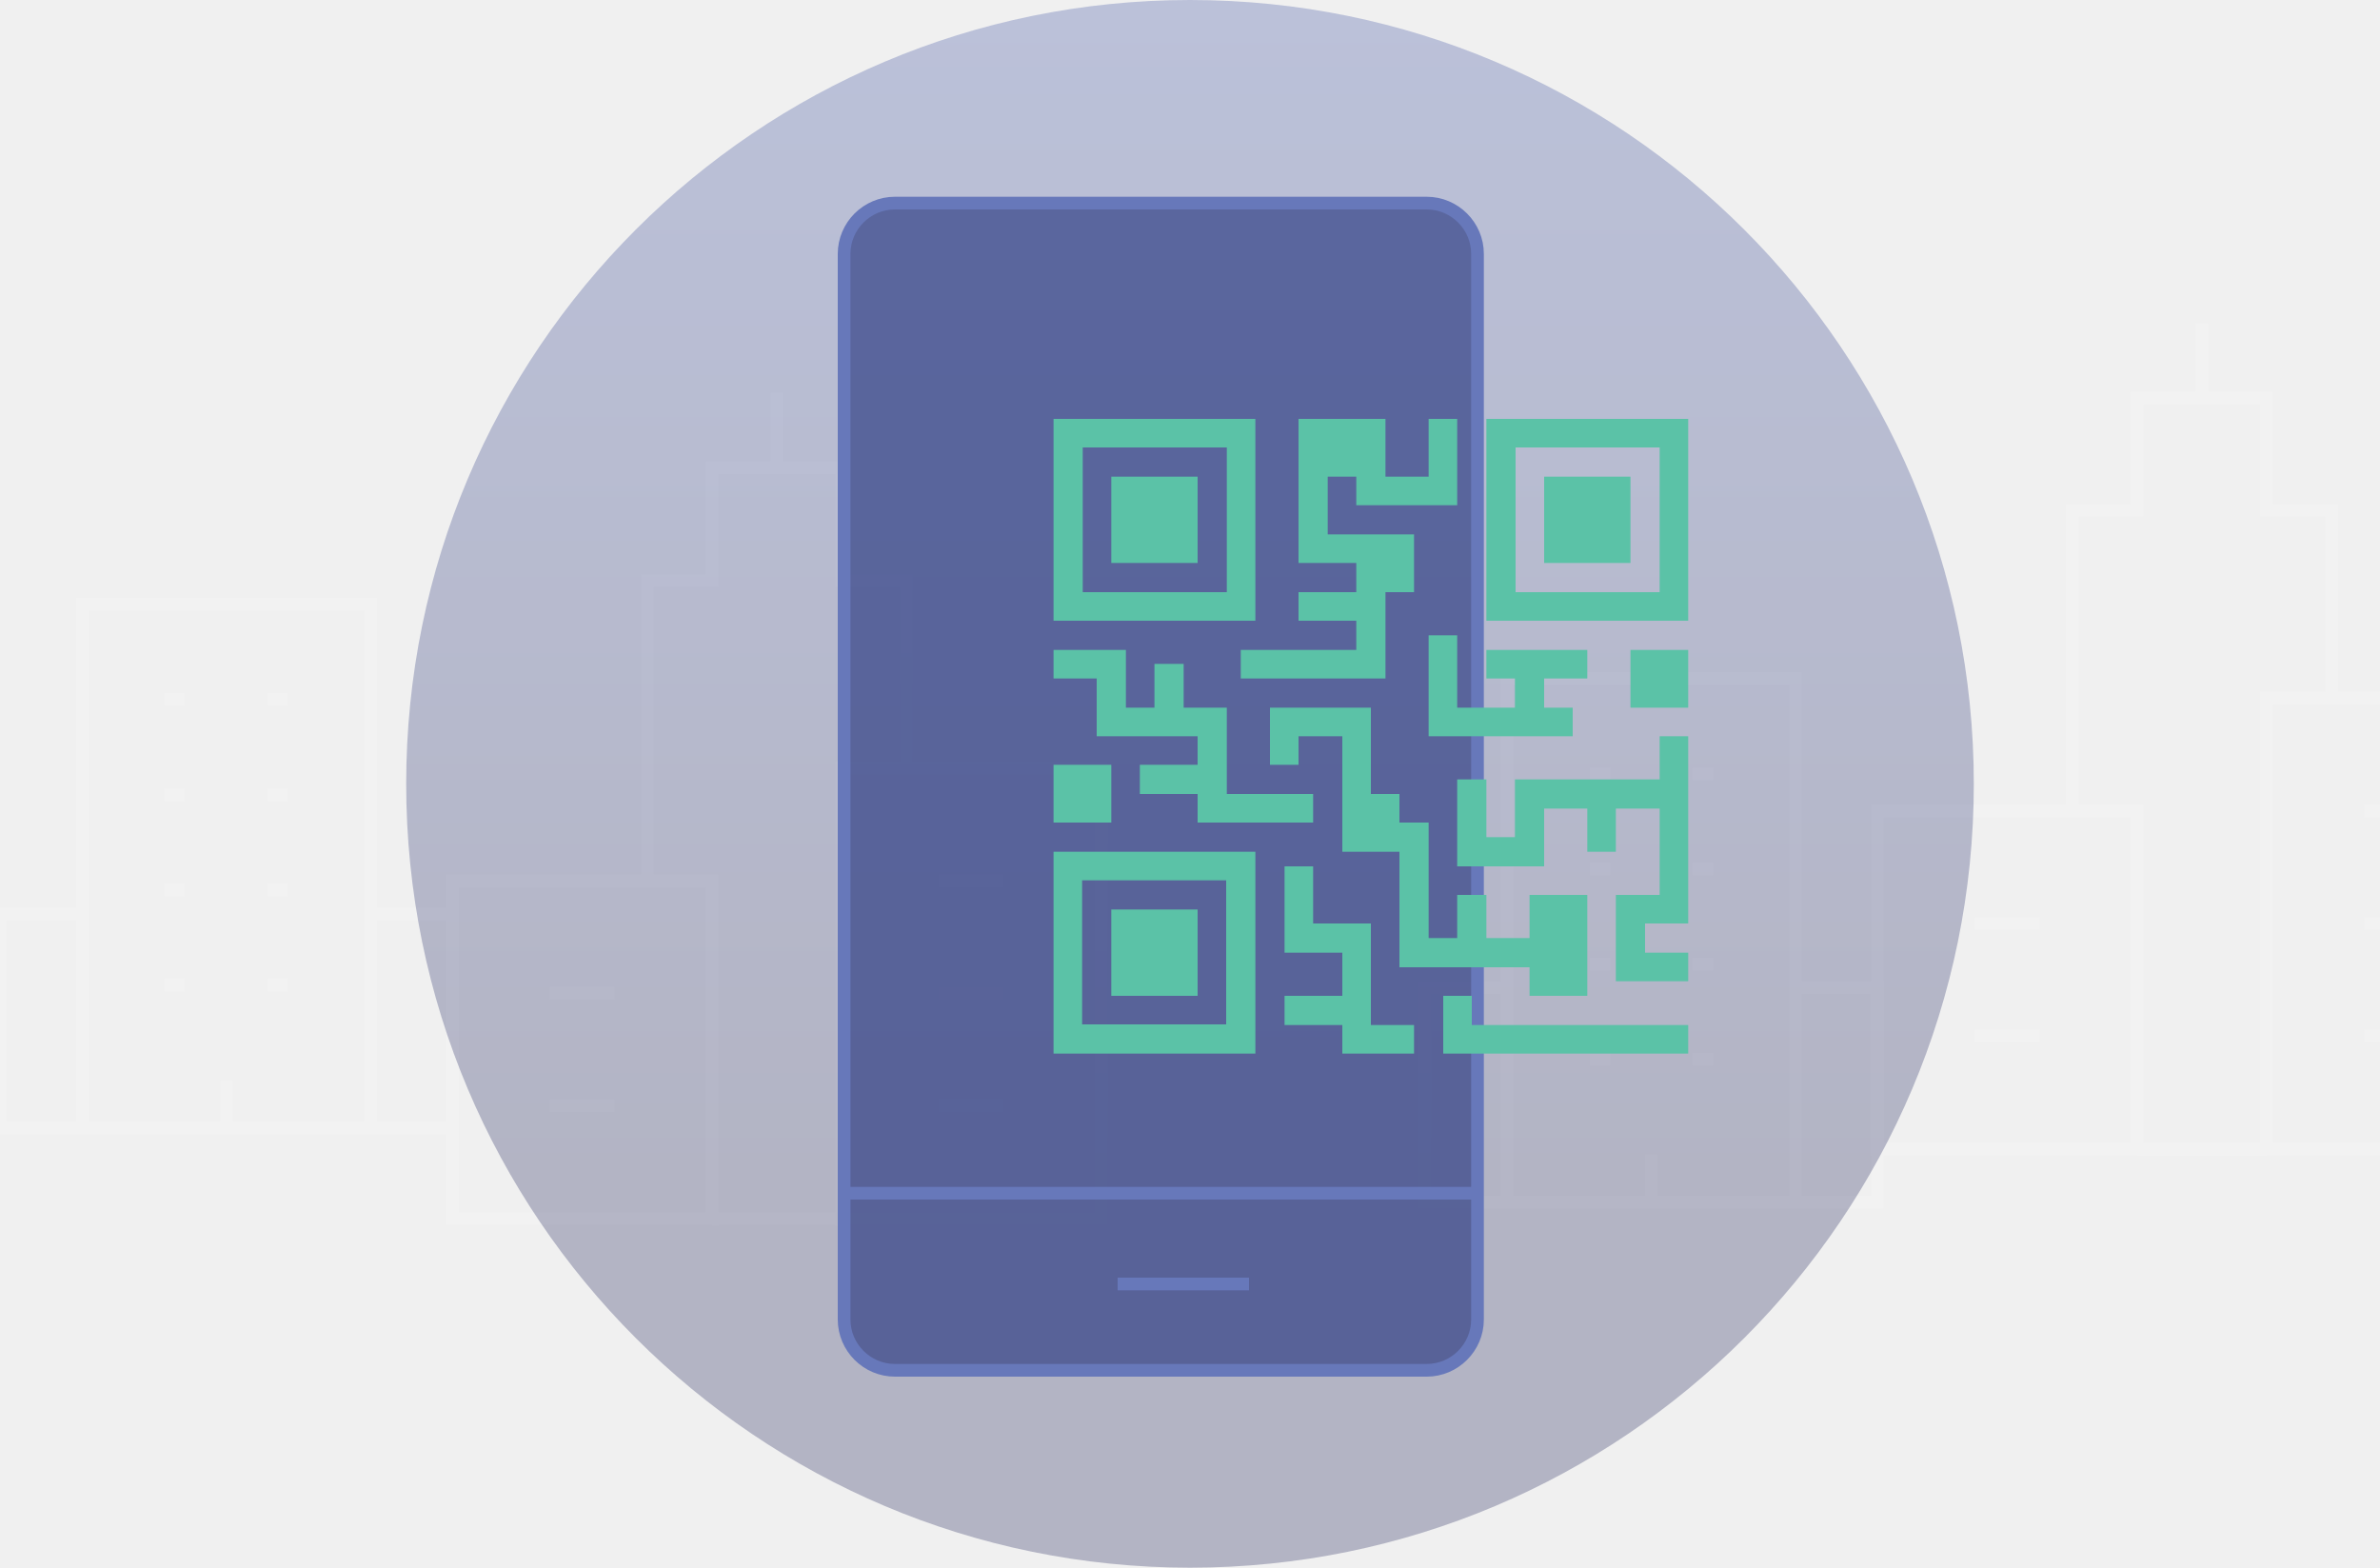
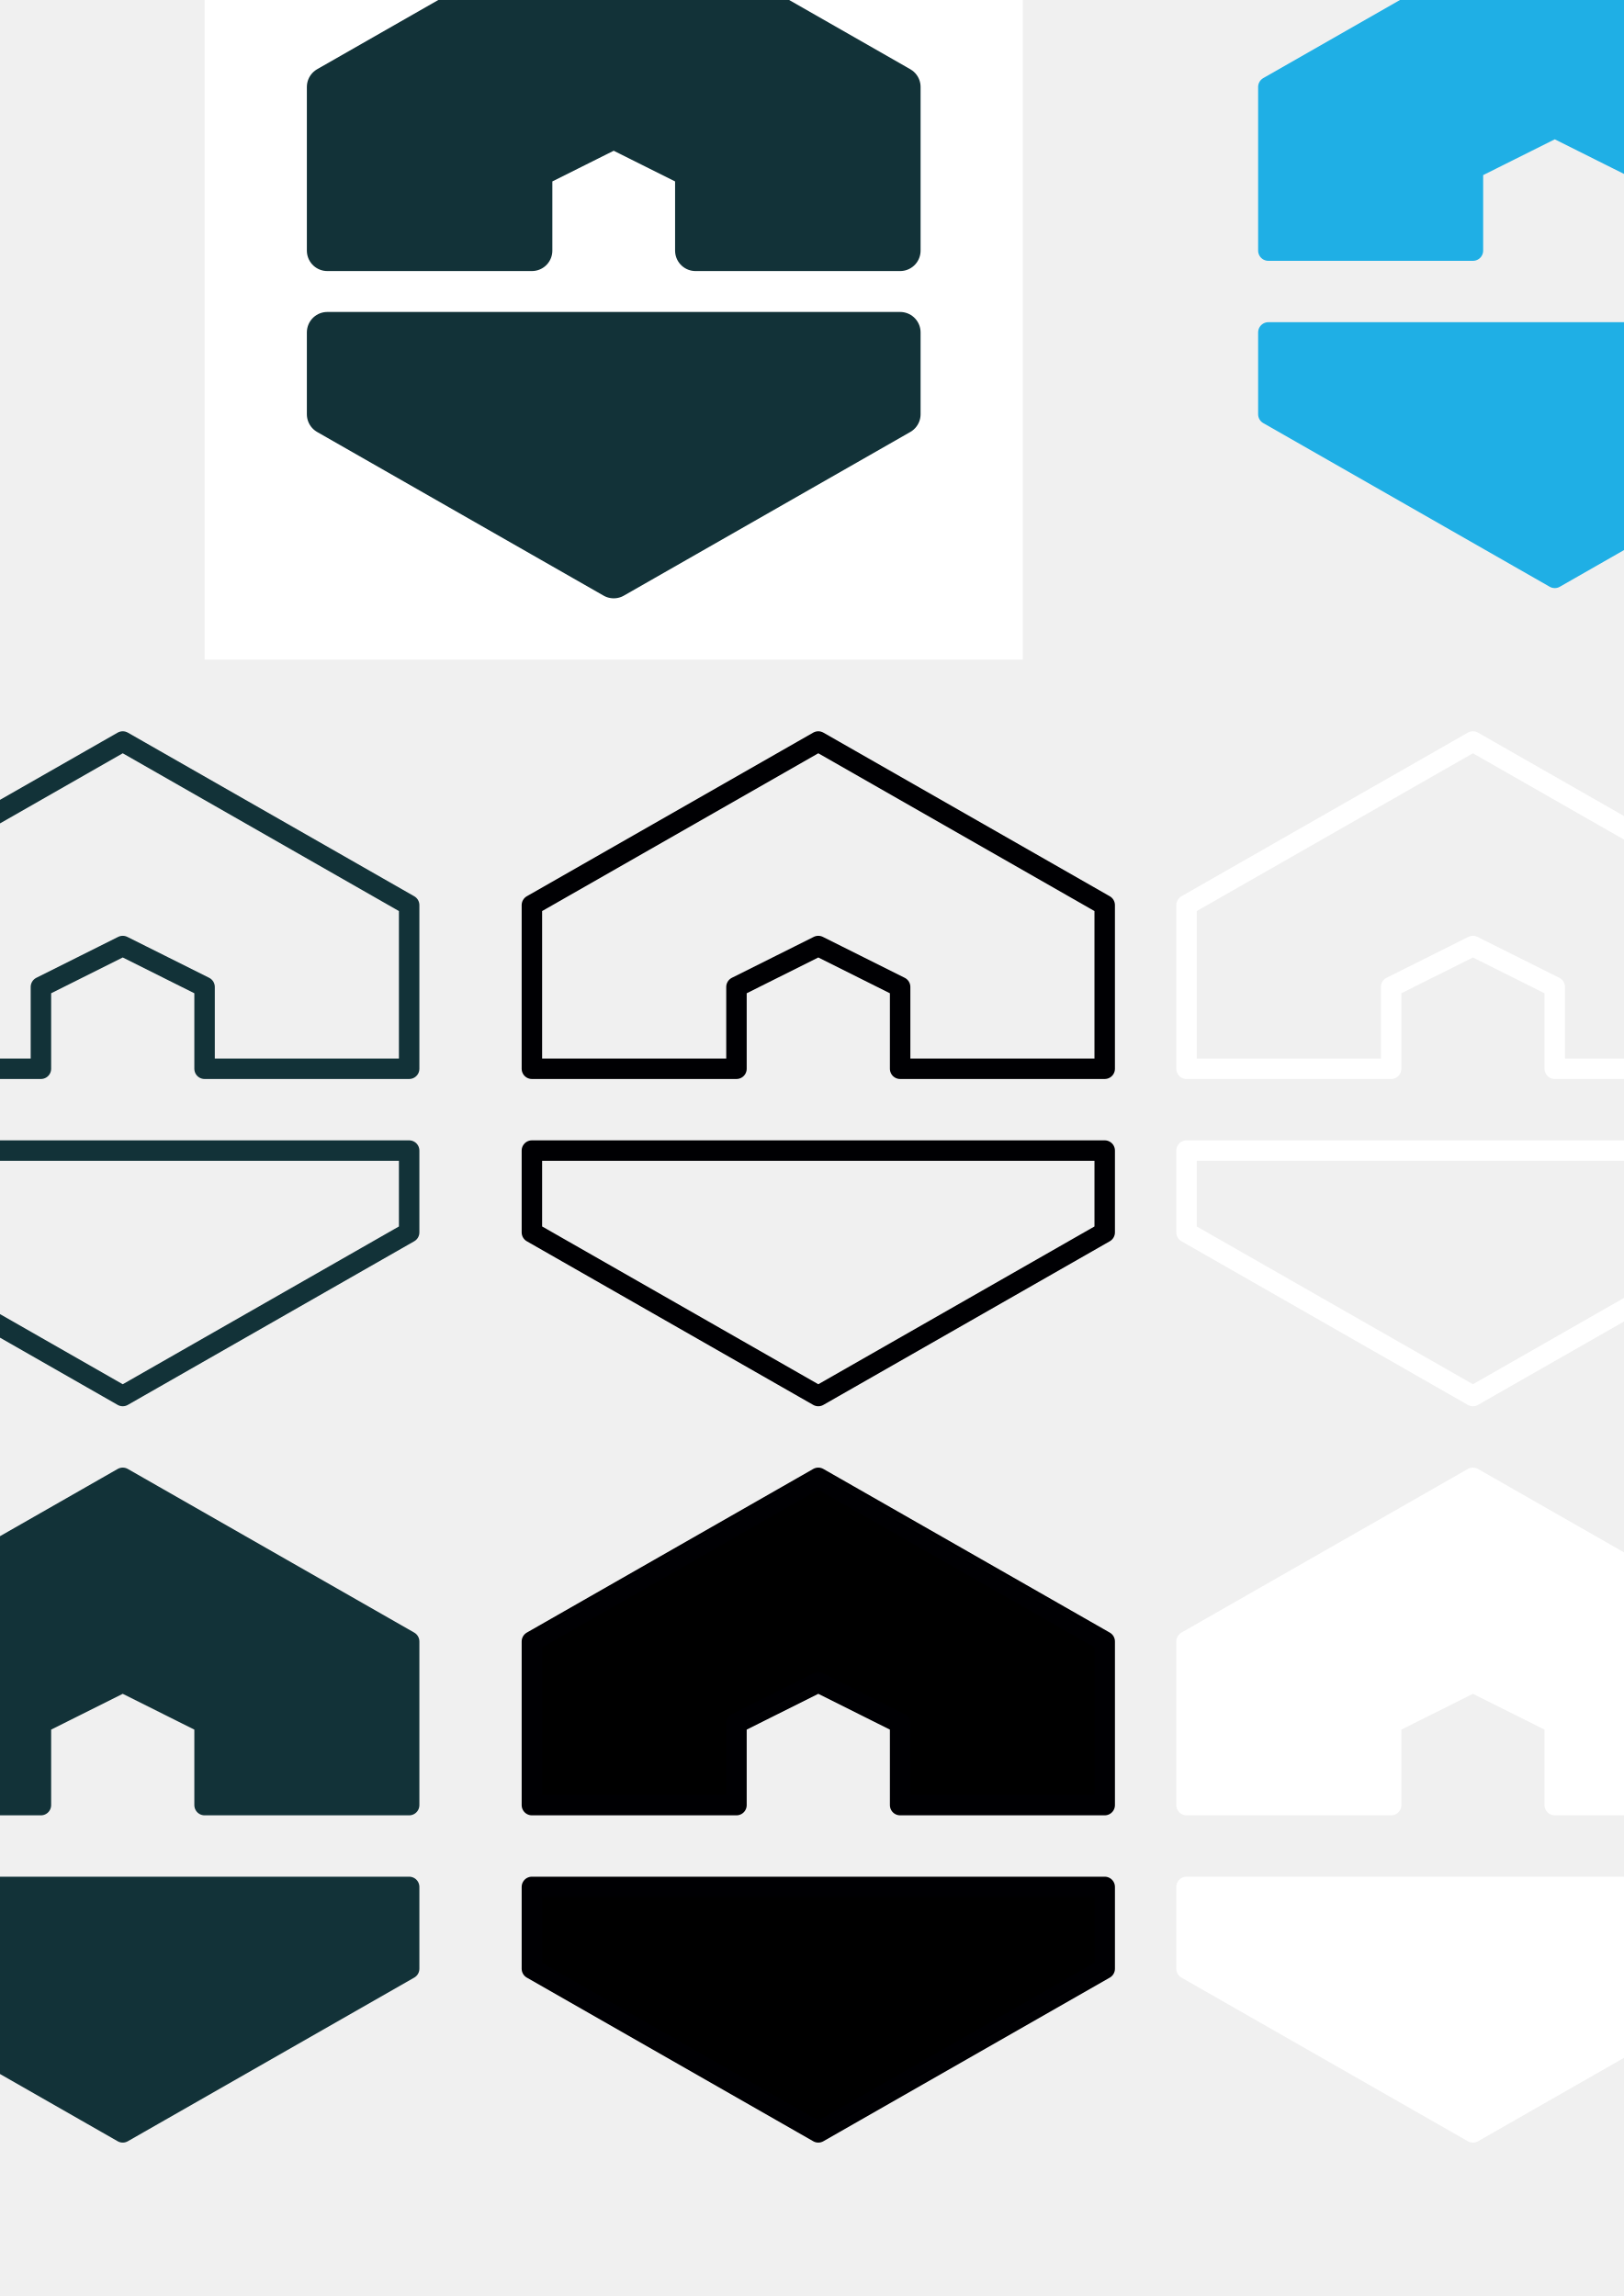
- <svg xmlns="http://www.w3.org/2000/svg" version="1.1" id="Layer_1" x="0px" y="0px" viewBox="0 0 375 247" style="enable-background:new 0 0 375 247;" xml:space="preserve">
-   <style type="text/css">
+ <svg xmlns="http://www.w3.org/2000/svg" width="210mm" height="297mm" viewBox="0 0 210 297" version="1.1" id="svg8">
+   <defs id="defs2">
+     <linearGradient id="linearGradient-1" y2="220.984" x2="123.5" y1="0" x1="123.5" gradientUnits="userSpaceOnUse">
+       <stop id="stop1261" offset="0%" stop-color="#3950B5" />
+       <stop id="stop1263" offset="100%" stop-color="#162360" />
+     </linearGradient>
+   </defs>
+   <g id="layer1">
+     <path style="fill:none;stroke:#000003;stroke-width:2.646;stroke-linecap:round;stroke-linejoin:round;stroke-miterlimit:4;stroke-dasharray:none;stroke-opacity:1" d="M 68.792,117.083 105.833,95.917 142.875,117.083 V 138.25 H 116.417 V 127.667 L 105.833,122.375 95.25,127.667 V 138.25 H 68.792 v -21.167" id="path828" />
+     <path style="fill:none;stroke:#000003;stroke-width:2.646;stroke-linecap:round;stroke-linejoin:round;stroke-miterlimit:4;stroke-dasharray:none;stroke-opacity:1" d="m 68.792,148.833 -10e-7,10.583 37.042,21.167 37.042,-21.167 v -10.583 z" id="path830" />
+     <path style="fill:none;stroke:#ffffff;stroke-width:2.646;stroke-linecap:round;stroke-linejoin:round;stroke-miterlimit:4;stroke-dasharray:none;stroke-opacity:1" d="M 153.458,117.083 190.5,95.917 227.542,117.083 V 138.25 H 201.083 V 127.667 L 190.5,122.375 179.917,127.667 V 138.25 h -26.458 v -21.167" id="path828-8" />
+     <path style="fill:none;stroke:#ffffff;stroke-width:2.646;stroke-linecap:round;stroke-linejoin:round;stroke-miterlimit:4;stroke-dasharray:none;stroke-opacity:1" d="m 153.458,148.833 0,10.583 37.042,21.167 37.042,-21.167 v -10.583 z" id="path830-8" />
+     <path style="fill:none;stroke:#123238;stroke-width:2.646;stroke-linecap:round;stroke-linejoin:round;stroke-miterlimit:4;stroke-dasharray:none;stroke-opacity:1" d="M -21.167,117.083 15.875,95.917 52.917,117.083 V 138.25 H 26.458 L 26.458,127.667 15.875,122.375 l -10.583,5.292 0,10.583 H -21.167 v -21.167" id="path828-4" />
+     <path style="fill:none;stroke:#123238;stroke-width:2.646;stroke-linecap:round;stroke-linejoin:round;stroke-miterlimit:4;stroke-dasharray:none;stroke-opacity:1" d="m -21.167,148.833 -1e-6,10.583 37.042,21.167 37.042,-21.167 V 148.833 H 3.402 Z" id="path830-4" />
+     <path style="fill:#000000;stroke:#000003;stroke-width:2.646;stroke-linecap:round;stroke-linejoin:round;stroke-miterlimit:4;stroke-dasharray:none;stroke-opacity:1;fill-opacity:1" d="m 68.792,212.333 37.042,-21.167 37.042,21.167 V 233.5 H 116.417 V 222.917 L 105.833,217.625 95.25,222.917 V 233.5 h -26.458 v -21.167" id="path828-6" />
+     <path style="fill:#000000;stroke:#000003;stroke-width:2.646;stroke-linecap:round;stroke-linejoin:round;stroke-miterlimit:4;stroke-dasharray:none;stroke-opacity:1;fill-opacity:1" d="m 68.792,244.083 v 10.583 l 37.042,21.167 37.042,-21.167 v -10.583 z" id="path830-1" />
+     <path style="fill:#ffffff;stroke:#ffffff;stroke-width:2.646;stroke-linecap:round;stroke-linejoin:round;stroke-miterlimit:4;stroke-dasharray:none;stroke-opacity:1;fill-opacity:1" d="m 153.458,212.333 37.042,-21.167 37.042,21.167 V 233.5 h -26.458 v -10.583 l -10.583,-5.292 -10.583,5.292 V 233.5 h -26.458 v -21.167" id="path828-8-1" />
+     <path style="fill:#ffffff;stroke:#ffffff;stroke-width:2.646;stroke-linecap:round;stroke-linejoin:round;stroke-miterlimit:4;stroke-dasharray:none;stroke-opacity:1;fill-opacity:1" d="m 153.458,244.083 v 10.583 l 37.042,21.167 37.042,-21.167 v -10.583 z" id="path830-8-3" />
+     <path style="fill:#123238;stroke:#123238;stroke-width:2.646;stroke-linecap:round;stroke-linejoin:round;stroke-miterlimit:4;stroke-dasharray:none;stroke-opacity:1;fill-opacity:1;fill-rule:nonzero" d="m -21.167,212.333 37.042,-21.167 37.042,21.167 V 233.5 H 26.458 V 222.917 L 15.875,217.625 5.292,222.917 V 233.5 H -21.167 v -21.167" id="path828-4-7" />
+     <path style="fill:#123238;stroke:#123238;stroke-width:2.646;stroke-linecap:round;stroke-linejoin:round;stroke-miterlimit:4;stroke-dasharray:none;stroke-opacity:1;fill-opacity:1;fill-rule:nonzero" d="m -21.167,244.083 v 10.583 l 37.042,21.167 37.042,-21.167 v -10.583 z" id="path830-4-7" />
+     <g id="g1003">
+       <rect y="-20.5" x="26.458" height="105.833" width="105.833" id="rect972" style="fill:#ffffff;fill-opacity:1;fill-rule:nonzero;stroke:none;stroke-width:0.265;stroke-linecap:round;stroke-linejoin:round;stroke-miterlimit:4;stroke-dasharray:none;stroke-opacity:1" />
+       <path id="path828-4-7-4" d="m 42.333,11.25 37.042,-21.167 37.042,21.167 V 32.417 H 89.958 V 21.833 l -10.583,-5.292 -10.583,5.292 -1.3e-5,10.583 H 42.333 V 11.25" style="fill:#123238;fill-opacity:1;fill-rule:nonzero;stroke:#123238;stroke-width:5.292;stroke-linecap:round;stroke-linejoin:round;stroke-miterlimit:4;stroke-dasharray:none;stroke-opacity:1" />
+       <path id="path830-4-7-9" d="M 42.333,43 V 53.583 L 79.375,74.75 116.417,53.583 V 43 Z" style="fill:#123238;fill-opacity:1;fill-rule:nonzero;stroke:#123238;stroke-width:5.292;stroke-linecap:round;stroke-linejoin:round;stroke-miterlimit:4;stroke-dasharray:none;stroke-opacity:1" />
+       <path id="path828-4-7-4-82" d="M 164.042,11.25 201.083,-9.917 238.125,11.25 V 32.417 H 211.667 V 21.833 L 201.083,16.542 190.5,21.833 l -2e-5,10.583 H 164.042 V 11.25" style="fill:#1fafe5;fill-opacity:1;fill-rule:nonzero;stroke:#1fafe5;stroke-width:2.646;stroke-linecap:round;stroke-linejoin:round;stroke-miterlimit:4;stroke-dasharray:none;stroke-opacity:1" />
+       <path id="path830-4-7-9-4" d="m 164.042,43 v 10.583 l 37.042,21.167 37.042,-21.167 V 43 Z" style="fill:#1fafe5;fill-opacity:1;fill-rule:nonzero;stroke:#1fafe5;stroke-width:2.646;stroke-linecap:round;stroke-linejoin:round;stroke-miterlimit:4;stroke-dasharray:none;stroke-opacity:1" />
+       <path id="path828-4-7-4-82-1" d="m 264.583,249.375 37.042,-21.167 37.042,21.167 v 21.167 h -26.458 v -10.583 l -10.583,-5.292 -10.583,5.292 -2e-5,10.583 h -26.458 v -21.167" style="fill:#1fafe5;fill-opacity:1;fill-rule:nonzero;stroke:#1fafe5;stroke-width:2.646;stroke-linecap:round;stroke-linejoin:round;stroke-miterlimit:4;stroke-dasharray:none;stroke-opacity:1" />
+       <path id="path830-4-7-9-4-5" d="m 264.583,281.125 v 10.583 l 37.042,21.167 37.042,-21.167 V 281.125 Z" style="fill:#1fafe5;fill-opacity:1;fill-rule:nonzero;stroke:#1fafe5;stroke-width:2.646;stroke-linecap:round;stroke-linejoin:round;stroke-miterlimit:4;stroke-dasharray:none;stroke-opacity:1" />
+       <g id="Onboarding" transform="matrix(0.2645833,0,0,0.2645833,180.8112,381.7174)" style="fill:none;fill-rule:evenodd;stroke:none;stroke-width:1">
+         <g transform="translate(-64,-210)" id="0.2.3---Tour-3">
+           <g transform="translate(64,210)" id="bg-3">
+             <path id="Oval-2" d="M 123.5,247 C 191.707,247 247,191.707 247,123.5 247,55.293 191.707,0 123.5,0 55.293,0 0,55.293 0,123.5 0,191.707 55.293,247 123.5,247 Z" style="opacity:0.3;fill:url(#linearGradient-1)" />
+             <rect rx="8" height="183.875" width="99.831" y="24" x="63" id="Combined-Shape" style="fill:#253377;stroke:#647ce8;stroke-width:2" />
+             <path id="Line" d="M 63.52,180.635 H 162.311" style="stroke:#647ce8;stroke-width:2;stroke-linecap:square" />
+             <path id="path1271" d="m 104.076,194.255 h 18.718" style="stroke:#647ce8;stroke-width:2;stroke-linecap:square" />
+             <g transform="translate(90,76)" id="Group-4" style="stroke:#ffffff">
+               <g id="top-up">
+                 <g transform="translate(8.666667,3.180606)" id="shopping-48px-outline_bitcoin">
+                   <g transform="translate(0.619048,0.627502)" id="Group">
+                     <path id="Shape" d="M 12.381,0 V 7.53" />
+                     <path id="path1274" d="M 17.333,0 V 7.53" />
+                     <path id="path1276" d="m 12.381,47.69 v 7.53" />
+                     <path id="path1278" d="m 17.333,47.69 v 7.53" />
+                     <path id="Shape-Copy" d="M 0,47.69 H 7.429" />
+                     <path id="Shape-Copy-2" d="M 0,7.53 H 7.429" />
+                     <path id="path1282" d="M 7.429,25.1 V 7.53 H 21.804 c 5.097,0 9.148,3.891 9.148,8.785 0,4.895 -4.051,8.785 -9.148,8.785" />
+                     <path id="path1284" d="M 7.429,47.69 V 25.1 H 23.679 c 5.417,0 9.75,5.02 9.75,11.295 0,6.275 -4.333,11.295 -9.75,11.295 z" />
+                   </g>
+                 </g>
+               </g>
+             </g>
+             <g transform="translate(125,122)" id="Group-3" style="stroke:#12e5b6;stroke-width:2">
+               <rect rx="4" height="65.721" width="74.76" y="37.648" x="0.005" id="Rectangle-path" style="fill:#1f2f7b" />
+               <path id="path1291" d="M 18.695,37.648 V 18.871 c 0,-10.328 8.411,-18.778 18.69,-18.778 v 0 c 10.28,0 18.69,8.45 18.69,18.778 v 18.778" />
+               <path id="path1293" d="m 36.63,65.815 v 9.389" style="fill:#f9f9f9" />
+             </g>
+           </g>
+         </g>
+       </g>
+       <g id="g1421" transform="matrix(0.2645833,0,0,0.2645833,29.05125,380.8729)" style="fill:#c87137">
+         <path id="path1377" d="M 187.5,257 C 255.7,257 311,201.7 311,133.5 311,65.3 255.7,10 187.5,10 119.3,10 64,65.3 64,133.5 64,201.7 119.3,257 187.5,257 Z" class="st0" style="opacity:0.3;fill:#c87137;enable-background:new" />
+         <polygon id="polygon1384" points="222.9,90.7 247.7,57.5 280.8,77.2 321.2,66.1 375,45 375,195 150.1,195 0.4,195 0,143.5 54.3,137.3 97.7,107.8 140.1,129.9 184.6,90.7 " class="st1" style="opacity:0.3;fill:#c87137;enable-background:new" />
+         <g id="g1394" class="st2" style="opacity:0.3;fill:#c87137">
+           <path id="path1386" d="m 300.2,195 h -0.5 v -4 h 0.5 z m 0,-8 h -0.5 v -4 h 0.5 z m 0,-8 h -0.5 v -4 h 0.5 z m 0,-8 h -0.5 v -4 h 0.5 z m 0,-8 h -0.5 v -4 h 0.5 z m 0,-8 h -0.5 v -4 h 0.5 z m 0,-8 h -0.5 v -4 h 0.5 z m 0,-8 h -0.5 v -4 h 0.5 z m 0,-8 h -0.5 v -4 h 0.5 z m 0,-8 h -0.5 v -4 h 0.5 z m 0,-8 h -0.5 v -4 h 0.5 z m 0,-8 h -0.5 v -4 h 0.5 z m 0,-8 h -0.5 v -4 h 0.5 z m 0,-8 h -0.5 v -4 h 0.5 z m 0,-8 h -0.5 v -4 h 0.5 z m 0,-8 h -0.5 v -4 h 0.5 z" class="st3" style="fill:#c87137" />
+           <path id="path1388" d="m 225.2,195 h -0.5 v -4 h 0.5 z m 0,-8 h -0.5 v -4 h 0.5 z m 0,-8 h -0.5 v -4 h 0.5 z m 0,-8 h -0.5 v -4 h 0.5 z m 0,-8 h -0.5 v -4 h 0.5 z m 0,-8 h -0.5 v -4 h 0.5 z m 0,-8 h -0.5 v -4 h 0.5 z m 0,-8 h -0.5 v -4 h 0.5 z m 0,-8 h -0.5 v -4 h 0.5 z m 0,-8 h -0.5 v -4 h 0.5 z m 0,-8 h -0.5 v -4 h 0.5 z m 0,-8 h -0.5 v -4 h 0.5 z m 0,-8 h -0.5 v -4 h 0.5 z m 0,-8 h -0.5 v -3.2 h 0.5 z" class="st3" style="fill:#c87137" />
+           <path id="path1390" d="m 150.2,195 h -0.5 v -4 h 0.5 z m 0,-8 h -0.5 v -4 h 0.5 z m 0,-8 h -0.5 v -4 h 0.5 z m 0,-8 h -0.5 v -4 h 0.5 z m 0,-8 h -0.5 v -4 h 0.5 z m 0,-8 h -0.5 v -4 h 0.5 z m 0,-8 h -0.5 v -4 h 0.5 z m 0,-8 h -0.5 v -4 h 0.5 z m 0,-8 h -0.5 v -4 h 0.5 z m 0,-8 h -0.5 v -2 h 0.5 z" class="st3" style="fill:#c87137" />
+           <path id="path1392" d="m 75.2,195 h -0.5 v -4 h 0.5 z m 0,-8 h -0.5 v -4 h 0.5 z m 0,-8 h -0.5 v -4 h 0.5 z m 0,-8 h -0.5 v -4 h 0.5 z m 0,-8 h -0.5 v -4 h 0.5 z m 0,-8 h -0.5 v -4 h 0.5 z m 0,-8 h -0.5 v -4 h 0.5 z m 0,-8 h -0.5 v -4 h 0.5 z m 0,-8 h -0.5 v -4 h 0.5 z" class="st3" style="fill:#c87137" />
+         </g>
+         <path id="path1396" d="m 0,144.5 c -0.5,0 -0.9,-0.4 -1,-0.9 -0.1,-0.5 0.3,-1 0.9,-1.1 L 54,136.3 97.1,107 c 0.3,-0.2 0.7,-0.2 1,-0.1 l 41.8,21.8 44,-38.7 c 0.2,-0.2 0.4,-0.2 0.7,-0.2 h 37.8 L 246.9,57 c 0.3,-0.4 0.9,-0.5 1.3,-0.3 l 32.7,19.5 39.9,-11 53.8,-21.1 c 0.5,-0.2 1.1,0.1 1.3,0.6 0.2,0.5 -0.1,1.1 -0.6,1.3 l -53.8,21.1 c 0,0 -0.1,0 -0.1,0 L 281,78.2 c -0.3,0.1 -0.5,0 -0.8,-0.1 L 248,58.9 223.7,91.4 c -0.2,0.3 -0.5,0.4 -0.8,0.4 H 185 l -44.2,39 c -0.3,0.3 -0.8,0.3 -1.1,0.1 L 97.8,109 54.9,138.2 c -0.1,0.1 -0.3,0.1 -0.4,0.2 L 0.2,144.6 C 0.1,144.5 0,144.5 0,144.5 Z" class="st3" style="fill:#c87137" />
+         <g id="g1400" style="fill:#c87137">
+           <path d="m 187.5,48.5 v 146" class="st4" id="Line_1_" style="opacity:0.64;fill:#c87137;stroke:#9012fe;stroke-width:2;stroke-linecap:square;enable-background:new" />
+           <circle r="4.5" cy="89.5" cx="187.5" class="st5" id="dot" style="fill:#c87137;stroke:#ffffff;stroke-width:3" />
+         </g>
+       </g>
+       <g id="g1714" transform="matrix(0.2645833,0,0,0.2645833,261.7788,378.1477)">
+         <g id="g1587" class="st0" transform="translate(0,54)" style="opacity:0.15">
+           <g id="g1547">
+             <polyline points="13,123.7 0,123.7 0,90 13,90   " class="st1" id="Shape-4" style="fill:none;stroke:#ffffff;stroke-width:2" />
+             <polyline points="58.3,123.7 71.3,123.7 71.3,90 58.3,90   " class="st1" id="Shape_1_" style="fill:none;stroke:#ffffff;stroke-width:2" />
+             <rect height="82.5" width="45.4" class="st1" y="41.2" x="13" id="Rectangle-path-1" style="fill:none;stroke:#ffffff;stroke-width:2" />
+             <path d="m 25.9,56.2 h 3.2" class="st1" id="Shape_2_" style="fill:none;stroke:#ffffff;stroke-width:2" />
+             <path d="m 42.1,56.2 h 3.2" class="st1" id="Shape_3_" style="fill:none;stroke:#ffffff;stroke-width:2" />
+             <path d="m 25.9,71.2 h 3.2" class="st1" id="Shape_4_" style="fill:none;stroke:#ffffff;stroke-width:2" />
+             <path d="m 42.1,71.2 h 3.2" class="st1" id="Shape_5_" style="fill:none;stroke:#ffffff;stroke-width:2" />
+             <path d="m 25.9,86.2 h 3.2" class="st1" id="Shape_6_" style="fill:none;stroke:#ffffff;stroke-width:2" />
+             <path d="m 42.1,86.2 h 3.2" class="st1" id="Shape_7_" style="fill:none;stroke:#ffffff;stroke-width:2" />
+             <path d="m 25.9,101.2 h 3.2" class="st1" id="Shape_8_" style="fill:none;stroke:#ffffff;stroke-width:2" />
+             <path d="m 42.1,101.2 h 3.2" class="st1" id="Shape_9_" style="fill:none;stroke:#ffffff;stroke-width:2" />
+             <path d="m 35.7,123.7 v -7.5" class="st1" id="Shape_10_" style="fill:none;stroke:#ffffff;stroke-width:2" />
+           </g>
+           <g id="g1559">
+             <polyline points="142.8,67 142.8,37.5 132.6,37.5 132.6,19.7 112.2,19.7 112.2,37.5 102,37.5     102,84.8   " class="st1" id="Shape_11_" style="fill:none;stroke:#ffffff;stroke-width:2" />
+             <path d="m 112.2,138 h 20.4" class="st1" id="Shape_12_" style="fill:none;stroke:#ffffff;stroke-width:2" />
+             <path d="M 122.4,7.9 V 19.7" class="st1" id="Shape_13_" style="fill:none;stroke:#ffffff;stroke-width:2" />
+             <rect height="53.2" width="40.9" class="st1" y="84.8" x="71.3" id="Rectangle-path_1_" style="fill:none;stroke:#ffffff;stroke-width:2" />
+             <rect height="71" width="40.9" class="st1" y="67" x="132.6" id="Rectangle-path_2_" style="fill:none;stroke:#ffffff;stroke-width:2" />
+             <path d="m 147.9,84.8 h 10.2" class="st1" id="Shape_14_" style="fill:none;stroke:#ffffff;stroke-width:2" />
+             <path d="m 147.9,102.5 h 10.2" class="st1" id="Shape_15_" style="fill:none;stroke:#ffffff;stroke-width:2" />
+             <path d="m 147.9,120.2 h 10.2" class="st1" id="Shape_16_" style="fill:none;stroke:#ffffff;stroke-width:2" />
+             <path d="M 86.6,102.5 H 96.8" class="st1" id="Shape_17_" style="fill:none;stroke:#ffffff;stroke-width:2" />
+             <path d="M 86.6,120.2 H 96.8" class="st1" id="Shape_18_" style="fill:none;stroke:#ffffff;stroke-width:2" />
+           </g>
+           <g id="g1573">
+             <polyline points="237.5,135.4 224.5,135.4 224.5,101.6 237.5,101.6   " class="st1" id="Shape_19_" style="fill:none;stroke:#ffffff;stroke-width:2" />
+             <polyline points="282.9,135.4 295.8,135.4 295.8,101.6 282.9,101.6   " class="st1" id="Shape_20_" style="fill:none;stroke:#ffffff;stroke-width:2" />
+             <rect height="82.5" width="45.4" class="st1" y="52.9" x="237.5" id="Rectangle-path_3_" style="fill:none;stroke:#ffffff;stroke-width:2" />
+             <path d="m 250.5,67.9 h 3.2" class="st1" id="Shape_21_" style="fill:none;stroke:#ffffff;stroke-width:2" />
+             <path d="m 266.7,67.9 h 3.2" class="st1" id="Shape_22_" style="fill:none;stroke:#ffffff;stroke-width:2" />
+             <path d="m 250.5,82.9 h 3.2" class="st1" id="Shape_23_" style="fill:none;stroke:#ffffff;stroke-width:2" />
+             <path d="m 266.7,82.9 h 3.2" class="st1" id="Shape_24_" style="fill:none;stroke:#ffffff;stroke-width:2" />
+             <path d="m 250.5,97.9 h 3.2" class="st1" id="Shape_25_" style="fill:none;stroke:#ffffff;stroke-width:2" />
+             <path d="m 266.7,97.9 h 3.2" class="st1" id="Shape_26_" style="fill:none;stroke:#ffffff;stroke-width:2" />
+             <path d="m 250.5,112.9 h 3.2" class="st1" id="Shape_27_" style="fill:none;stroke:#ffffff;stroke-width:2" />
+             <path d="m 266.7,112.9 h 3.2" class="st1" id="Shape_28_" style="fill:none;stroke:#ffffff;stroke-width:2" />
+             <path d="m 260.2,135.4 v -7.5" class="st1" id="Shape_29_" style="fill:none;stroke:#ffffff;stroke-width:2" />
+           </g>
+           <g id="g1585">
+             <polyline points="367.4,56 367.4,26.4 357.1,26.4 357.1,8.7 336.7,8.7 336.7,26.4 326.5,26.4     326.5,73.8   " class="st1" id="Shape_30_" style="fill:none;stroke:#ffffff;stroke-width:2" />
+             <path d="m 336.7,127.1 h 20.4" class="st1" id="Shape_31_" style="fill:none;stroke:#ffffff;stroke-width:2" />
+             <path d="M 346.9,-3.1 V 8.7" class="st1" id="Shape_32_" style="fill:none;stroke:#ffffff;stroke-width:2" />
+             <rect height="53.2" width="40.9" class="st1" y="73.8" x="295.8" id="Rectangle-path_4_" style="fill:none;stroke:#ffffff;stroke-width:2" />
+             <rect height="71" width="40.9" class="st1" y="56" x="357.1" id="Rectangle-path_5_" style="fill:none;stroke:#ffffff;stroke-width:2" />
+             <path d="m 372.5,73.8 h 10.2" class="st1" id="Shape_33_" style="fill:none;stroke:#ffffff;stroke-width:2" />
+             <path d="m 372.5,91.5 h 10.2" class="st1" id="Shape_34_" style="fill:none;stroke:#ffffff;stroke-width:2" />
+             <path d="m 372.5,109.2 h 10.2" class="st1" id="Shape_35_" style="fill:none;stroke:#ffffff;stroke-width:2" />
+             <path d="m 311.2,91.5 h 10.2" class="st1" id="Shape_36_" style="fill:none;stroke:#ffffff;stroke-width:2" />
+             <path d="m 311.2,109.2 h 10.2" class="st1" id="Shape_37_" style="fill:none;stroke:#ffffff;stroke-width:2" />
+           </g>
+         </g>
+         <path id="path1594" d="M 187.5,247 C 255.7,247 311,191.7 311,123.5 311,55.3 255.7,0 187.5,0 119.3,0 64,55.3 64,123.5 64,191.7 119.3,247 187.5,247 Z" class="st2" style="opacity:0.3;fill:url(#SVGID_1_);enable-background:new" />
+         <g id="g1602">
+           <path id="path1596" d="m 141,32 h 83.8 c 4.4,0 8,3.6 8,8 v 167.9 c 0,4.4 -3.6,8 -8,8 H 141 c -4.4,0 -8,-3.6 -8,-8 V 40 c 0,-4.4 3.6,-8 8,-8 z" class="st3" style="fill:#293881;fill-opacity:0.655;stroke:#6778ba;stroke-width:2" />
+           <path id="path1598" d="m 133.5,188 h 98.8" class="st4" style="fill:none;stroke:#6778ba;stroke-width:2;stroke-linecap:square" />
+           <path id="path1600" d="m 177.1,202.3 h 18.7" class="st4" style="fill:none;stroke:#6778ba;stroke-width:2;stroke-linecap:square" />
+         </g>
+         <g id="g1634">
+           <path id="path1604" d="M 197.8,66 H 166 v 31.8 h 31.8 z m -4.5,27.3 H 170.6 V 70.5 h 22.7 z" class="st5" style="fill:#5bc2a7" />
+           <polygon id="polygon1606" points="266,166 266,161.5 231.9,161.5 231.9,156.9 227.4,156.9 227.4,166 " class="st5" style="fill:#5bc2a7" />
+           <rect id="rect1608" height="13.6" width="13.6" class="st5" y="75.1" x="175.1" style="fill:#5bc2a7" />
+           <path id="path1610" d="m 166,166 h 31.8 V 134.2 H 166 Z m 4.5,-27.3 h 22.7 v 22.7 h -22.7 z" class="st5" style="fill:#5bc2a7" />
+           <rect id="rect1612" height="13.6" width="13.6" class="st5" y="143.3" x="175.1" style="fill:#5bc2a7" />
+           <path id="path1614" d="M 234.2,66 V 97.8 H 266 V 66 Z m 27.3,27.3 H 238.8 V 70.5 h 22.7 z" class="st5" style="fill:#5bc2a7" />
+           <rect id="rect1616" height="13.6" width="13.6" class="st5" y="75.1" x="243.3" style="fill:#5bc2a7" />
+           <rect id="rect1618" height="9.1" width="9.1" class="st5" y="102.4" x="256.9" style="fill:#5bc2a7" />
+           <rect id="rect1620" height="9.1" width="9.1" class="st5" y="120.5" x="166" style="fill:#5bc2a7" />
+           <polygon id="polygon1622" points="218.3,106.9 218.3,97.8 218.3,93.3 222.8,93.3 222.8,84.2 218.3,84.2 213.7,84.2 209.2,84.2 209.2,75.1 213.7,75.1 213.7,79.6 229.6,79.6 229.6,66 225.1,66 225.1,75.1 218.3,75.1 218.3,66 216,66 206.9,66 204.6,66 204.6,88.7 213.7,88.7 213.7,93.3 204.6,93.3 204.6,97.8 213.7,97.8 213.7,102.4 195.5,102.4 195.5,106.9 " class="st5" style="fill:#5bc2a7" />
+           <polygon id="polygon1624" points="188.7,116 188.7,120.5 179.6,120.5 179.6,125.1 188.7,125.1 188.7,129.6 206.9,129.6 206.9,125.1 193.3,125.1 193.3,120.5 193.3,111.5 186.5,111.5 186.5,104.6 181.9,104.6 181.9,111.5 177.4,111.5 177.4,102.4 166,102.4 166,106.9 172.8,106.9 172.8,116 181.9,116 186.5,116 " class="st5" style="fill:#5bc2a7" />
+           <polygon id="polygon1626" points="206.9,136.5 202.4,136.5 202.4,150.1 211.5,150.1 211.5,156.9 202.4,156.9 202.4,161.5 211.5,161.5 211.5,166 222.8,166 222.8,161.5 216,161.5 216,156.9 216,145.5 206.9,145.5 " class="st5" style="fill:#5bc2a7" />
+           <polygon id="polygon1628" points="225.1,100.1 225.1,116 247.8,116 247.8,111.5 243.3,111.5 243.3,106.9 250.1,106.9 250.1,102.4 243.3,102.4 238.7,102.4 234.2,102.4 234.2,106.9 238.7,106.9 238.7,111.5 229.6,111.5 229.6,100.1 " class="st5" style="fill:#5bc2a7" />
+           <polygon id="polygon1630" points="250.1,156.9 250.1,152.4 250.1,147.8 250.1,141 241,141 241,147.8 234.2,147.8 234.2,141 229.6,141 229.6,147.8 225.1,147.8 225.1,129.6 220.5,129.6 220.5,125.1 216,125.1 216,111.5 200.1,111.5 200.1,120.5 204.6,120.5 204.6,116 211.5,116 211.5,125.1 211.5,134.2 220.5,134.2 220.5,147.8 220.5,152.4 225.1,152.4 229.6,152.4 234.2,152.4 241,152.4 241,156.9 " class="st5" style="fill:#5bc2a7" />
+           <polygon id="polygon1632" points="238.7,122.8 238.7,131.9 234.2,131.9 234.2,122.8 229.6,122.8 229.6,136.5 243.3,136.5 243.3,127.4 250.1,127.4 250.1,134.2 254.6,134.2 254.6,127.4 261.5,127.4 261.5,141 254.6,141 254.6,154.6 266,154.6 266,150.1 259.2,150.1 259.2,145.5 266,145.5 266,127.4 266,122.8 266,116 261.5,116 261.5,122.8 254.6,122.8 250.1,122.8 " class="st5" style="fill:#5bc2a7" />
+         </g>
+       </g>
+     </g>
+     <g id="g1011">
+       <g id="g1021">
+         <rect style="fill:#ffffff;fill-opacity:1;fill-rule:nonzero;stroke:none;stroke-width:0.265;stroke-linecap:round;stroke-linejoin:round;stroke-miterlimit:4;stroke-dasharray:none;stroke-opacity:1" id="rect972-2" width="105.833" height="105.833" x="359.833" y="90.625" />
+         <path style="fill:none;fill-opacity:1;fill-rule:nonzero;stroke:#123238;stroke-width:5.292;stroke-linecap:round;stroke-linejoin:round;stroke-miterlimit:4;stroke-dasharray:none;stroke-opacity:1" d="M 375.708,122.375 412.75,101.208 449.792,122.375 v 21.167 h -26.458 v -10.583 l -10.583,-5.292 -10.583,5.292 v 10.583 H 375.708 V 122.375" id="path828-4-7-4-8" />
+         <path style="fill:none;fill-opacity:1;fill-rule:nonzero;stroke:#123238;stroke-width:5.292;stroke-linecap:round;stroke-linejoin:round;stroke-miterlimit:4;stroke-dasharray:none;stroke-opacity:1" d="m 375.708,154.125 v 10.583 L 412.75,185.875 449.792,164.708 V 154.125 Z" id="path830-4-7-9-6" />
+       </g>
+     </g>
+     <rect style="fill:#ffffff;fill-opacity:1;fill-rule:nonzero;stroke:none;stroke-width:0.265;stroke-linecap:round;stroke-linejoin:round;stroke-miterlimit:4;stroke-dasharray:none;stroke-opacity:1" id="rect972-2-0" width="105.833" height="105.833" x="254" y="-20.5" />
+     <path style="fill:none;fill-opacity:1;fill-rule:nonzero;stroke:#123238;stroke-width:2.646;stroke-linecap:round;stroke-linejoin:round;stroke-miterlimit:4;stroke-dasharray:none;stroke-opacity:1" d="M 269.875,11.25 306.917,-9.917 343.958,11.25 V 32.417 H 317.5 v -10.583 l -10.583,-5.292 -10.583,5.292 v 10.583 H 269.875 V 11.25" id="path828-4-7-4-8-8" />
+     <path style="fill:none;fill-opacity:1;fill-rule:nonzero;stroke:#123238;stroke-width:2.646;stroke-linecap:round;stroke-linejoin:round;stroke-miterlimit:4;stroke-dasharray:none;stroke-opacity:1" d="m 269.875,43 v 10.583 l 37.042,21.167 37.042,-21.167 V 43 Z" id="path830-4-7-9-6-9" />
+     <rect style="fill:#ffffff;fill-opacity:1;fill-rule:nonzero;stroke:none;stroke-width:0.265;stroke-linecap:round;stroke-linejoin:round;stroke-miterlimit:4;stroke-dasharray:none;stroke-opacity:1" id="rect972-2-0-4" width="105.833" height="105.833" x="359.833" y="-20.5" />
+     <path style="fill:none;fill-opacity:1;fill-rule:nonzero;stroke:#123238;stroke-width:1.323;stroke-linecap:round;stroke-linejoin:round;stroke-miterlimit:4;stroke-dasharray:none;stroke-opacity:1" d="m 375.708,11.25 37.042,-21.167 37.042,21.167 v 21.167 h -26.458 v -10.583 l -10.583,-5.292 -10.583,5.292 v 10.583 h -26.458 v -21.167" id="path828-4-7-4-8-8-3" />
+     <path style="fill:none;fill-opacity:1;fill-rule:nonzero;stroke:#123238;stroke-width:1.323;stroke-linecap:round;stroke-linejoin:round;stroke-miterlimit:4;stroke-dasharray:none;stroke-opacity:1" d="m 375.708,43 v 10.583 l 37.042,21.167 37.042,-21.167 v -10.583 z" id="path830-4-7-9-6-9-1" />
+     <rect style="fill:#ffffff;fill-opacity:1;fill-rule:nonzero;stroke:none;stroke-width:0.265;stroke-linecap:round;stroke-linejoin:round;stroke-miterlimit:4;stroke-dasharray:none;stroke-opacity:1" id="rect972-2-0-46" width="105.833" height="105.833" x="254" y="90.625" />
+     <path style="fill:none;fill-opacity:1;fill-rule:nonzero;stroke:#123238;stroke-width:2.646;stroke-linecap:round;stroke-linejoin:round;stroke-miterlimit:4;stroke-dasharray:none;stroke-opacity:1" d="m 269.875,122.375 37.042,-21.167 37.042,21.167 v 21.167 H 317.5 L 317.5,138.25 l -10.583,-5.292 -10.583,5.292 -1e-5,5.292 h -26.458 v -21.167" id="path828-4-7-4-8-8-4" />
+     <path style="fill:none;fill-opacity:1;fill-rule:nonzero;stroke:#123238;stroke-width:2.646;stroke-linecap:round;stroke-linejoin:round;stroke-miterlimit:4;stroke-dasharray:none;stroke-opacity:1" d="m 269.875,154.125 v 10.583 l 37.042,21.167 37.042,-21.167 V 154.125 Z" id="path830-4-7-9-6-9-7" />
+     <path style="fill:#000000;fill-opacity:1;stroke:#000003;stroke-width:1.984;stroke-linecap:round;stroke-linejoin:round;stroke-miterlimit:4;stroke-dasharray:none;stroke-opacity:1" d="m 104.51,492.792 27.781,-15.875 27.781,15.875 v 15.875 h -19.844 v -7.938 l -7.938,-3.969 -7.938,3.969 v 7.938 h -19.844 v -15.875" id="path828-6-0" />
+     <path style="fill:#000000;fill-opacity:1;stroke:#000003;stroke-width:1.984;stroke-linecap:round;stroke-linejoin:round;stroke-miterlimit:4;stroke-dasharray:none;stroke-opacity:1" d="m 104.51,516.604 v 7.938 l 27.781,15.875 27.781,-15.875 v -7.938 z" id="path830-1-0" />
+     <path style="opacity:0.3;fill:#123238;fill-opacity:1;stroke:none;stroke-width:0.397px;stroke-linecap:butt;stroke-linejoin:miter;stroke-opacity:1" d="m 104.511,593.337 27.781,15.872 27.781,-15.872 -2e-5,-27.775 -27.781,-15.872 -27.781,15.872 z" id="path1740" />
+     <g id="g5790" transform="translate(13.22916,-2.7999999e-6)">
+       <path id="path1742-9-6" d="m 304.271,511.312 26.458,-15.875 26.458,15.875 v 26.458 l -26.458,15.875 -26.458,-15.875 V 511.312" style="opacity:0.3;fill:#123238;fill-opacity:1;stroke:none;stroke-width:0.265px;stroke-linecap:butt;stroke-linejoin:miter;stroke-opacity:1" />
+       <path id="path5716" d="m 325.438,519.25 v 10.583 l 2.646,2.646 h 5.292 l 2.646,-2.646 V 519.25 l -2.646,-2.646 c 0,0 -5.292,0 -5.292,0 L 325.438,519.25" style="fill:#2b839a;fill-opacity:1;stroke:#000000;stroke-width:0.265px;stroke-linecap:butt;stroke-linejoin:miter;stroke-opacity:1" />
+       <path id="path5651" d="m 325.438,519.25 v 10.583" style="fill:#2b839a;fill-opacity:1;stroke:#000000;stroke-width:0.265px;stroke-linecap:butt;stroke-linejoin:miter;stroke-opacity:1" />
+       <path id="path5653" d="m 336.021,519.25 v 10.583" style="fill:#2b839a;fill-opacity:1;stroke:#000000;stroke-width:0.265px;stroke-linecap:butt;stroke-linejoin:miter;stroke-opacity:1" />
+       <path id="path5655" d="m 325.438,519.25 2.646,-2.646 h 5.292 l 2.646,2.646 -2.646,2.646 h -5.292 L 325.438,519.25" style="fill:#2b839a;fill-opacity:0.04;stroke:#000000;stroke-width:0.265px;stroke-linecap:butt;stroke-linejoin:miter;stroke-opacity:1" />
+       <path id="path5702" d="m 328.083,521.896 v 10.583" style="fill:none;stroke:#000000;stroke-width:0.265px;stroke-linecap:butt;stroke-linejoin:miter;stroke-opacity:1" />
+       <path id="path5704" d="m 333.375,521.896 v 10.583" style="fill:none;stroke:#000000;stroke-width:0.265px;stroke-linecap:butt;stroke-linejoin:miter;stroke-opacity:1" />
+       <path id="path5706" d="m 325.438,529.833 2.646,2.646 h 5.292 l 2.646,-2.646" style="fill:none;stroke:#000000;stroke-width:0.265px;stroke-linecap:butt;stroke-linejoin:miter;stroke-opacity:1" />
+       <path id="path5710" d="m 325.438,527.188 2.646,2.646 h 5.292 l 2.646,-2.646" style="fill:none;stroke:#000000;stroke-width:0.265px;stroke-linecap:butt;stroke-linejoin:miter;stroke-opacity:1" />
+       <path id="path5712" d="m 336.021,524.542 -2.646,2.646 h -5.292 l -2.646,-2.646" style="fill:none;stroke:#000000;stroke-width:0.265px;stroke-linecap:butt;stroke-linejoin:miter;stroke-opacity:1" />
+       <path id="path5714" d="m 325.438,521.896 2.646,2.646 h 5.292 l 2.646,-2.646" style="fill:none;stroke:#000000;stroke-width:0.265px;stroke-linecap:butt;stroke-linejoin:miter;stroke-opacity:1" />
+       <path id="path5606" transform="scale(0.2645833)" d="m 1250,1922.52 a 60,60 0 0 0 -60,60 60,60 0 0 0 60,60 60,60 0 0 0 60,-60 60,60 0 0 0 -60,-60 z m 0,10 a 50,50 0 0 1 29.957,10.043 l -69.922,69.922 A 50,50 0 0 1 1200,1982.52 a 50,50 0 0 1 50,-50 z m 39.965,20.035 a 50,50 0 0 1 10.035,29.965 50,50 0 0 1 -50,50 50,50 0 0 1 -29.957,-10.043 z" style="opacity:1;fill:#123238;fill-opacity:1;fill-rule:nonzero;stroke:#000000;stroke-width:1;stroke-linecap:butt;stroke-linejoin:round;stroke-miterlimit:4;stroke-dasharray:none;stroke-opacity:1" />
+     </g>
+     <g id="g5776" transform="translate(-3.5000114e-6,3.6e-6)">
+       <path id="path1742-9" d="m 251.354,511.312 26.458,-15.875 26.458,15.875 v 26.458 l -26.458,15.875 -26.458,-15.875 V 511.312" style="opacity:0.3;fill:#123238;fill-opacity:1;stroke:none;stroke-width:0.265px;stroke-linecap:butt;stroke-linejoin:miter;stroke-opacity:1" />
+       <path id="path5604" d="m 277.812,521.896 2.646,-13.229 -13.229,13.229 1e-5,2.646 2.646,2.646 7.938,10e-6 -2.646,13.229 13.229,-13.229 v -2.646 l -2.646,-2.646 -7.937,1e-5" style="fill:#123238;fill-opacity:1;stroke:#000000;stroke-width:0.265px;stroke-linecap:butt;stroke-linejoin:miter;stroke-opacity:1" />
+       <path id="path5754" d="m 269.875,532.479 -7.938,5.292 v 2.646 h 2.646 l 5.292,-7.938" style="fill:#2b839a;fill-opacity:1;stroke:#000000;stroke-width:0.265px;stroke-linecap:butt;stroke-linejoin:miter;stroke-opacity:1" />
+       <path id="path5760" d="m 285.75,516.604 7.938,-5.292 v -2.646 h -2.646 l -5.292,7.938" style="fill:#2b839a;fill-opacity:1;stroke:#000000;stroke-width:0.265px;stroke-linecap:butt;stroke-linejoin:miter;stroke-opacity:1" />
+       <path id="path5760-0" d="m 269.875,516.604 -7.938,-5.292 v -2.646 h 2.646 l 5.292,7.938" style="fill:#2b839a;fill-opacity:1;stroke:#000000;stroke-width:0.265px;stroke-linecap:butt;stroke-linejoin:miter;stroke-opacity:1" />
+       <path id="path5760-0-6" d="m 285.75,532.479 7.938,5.292 v 2.646 h -2.646 l -5.292,-7.938" style="fill:#2b839a;fill-opacity:1;stroke:#000000;stroke-width:0.265px;stroke-linecap:butt;stroke-linejoin:miter;stroke-opacity:1" />
+     </g>
+     <g id="g5770" transform="translate(-13.22917)">
+       <path id="path1742" d="m 198.438,511.312 26.458,-15.875 26.458,15.875 v 26.458 l -26.458,15.875 -26.458,-15.875 V 511.312" style="opacity:0.3;fill:#123238;fill-opacity:1;stroke:none;stroke-width:0.265px;stroke-linecap:butt;stroke-linejoin:miter;stroke-opacity:1" />
+       <path id="path5762" d="m 209.021,521.896 v 15.875 l 2.646,2.646 h 26.458 l 2.646,-2.646 v -15.875 L 238.125,519.25 h -26.458 l -2.646,2.646" style="fill:#123238;fill-opacity:1;stroke:#000000;stroke-width:0.265px;stroke-linecap:butt;stroke-linejoin:miter;stroke-opacity:1" />
+       <path id="path5748" d="m 222.25,527.188 v 5.292 l 2.646,2.646 2.646,-2.646 v -5.292 l -2.646,-2.646 z" style="fill:#2b839a;fill-opacity:1;stroke:#000000;stroke-width:0.265px;stroke-linecap:butt;stroke-linejoin:miter;stroke-opacity:1" />
+       <path id="path5764" d="m 214.312,519.25 v -7.938 l 2.646,-2.646 h 15.875 l 2.646,2.646 v 7.938 h -2.646 v -5.292 l -2.646,-2.646 h -10.583 l -2.646,2.646 V 519.25 h -2.646" style="fill:#2b839a;fill-opacity:1;stroke:#000000;stroke-width:0.265px;stroke-linecap:butt;stroke-linejoin:miter;stroke-opacity:1" />
+     </g>
+   </g>
+   <style id="style1370" type="text/css">
+ 	.st0{opacity:0.3;fill:url(#SVGID_1_);enable-background:new    ;}
+ 	.st1{opacity:0.3;fill:url(#SVGID_2_);enable-background:new    ;}
+ 	.st2{opacity:0.3;}
+ 	.st3{fill:#13E5B6;}
+ 	.st4{opacity:0.64;fill:none;stroke:#9012FE;stroke-width:2;stroke-linecap:square;enable-background:new    ;}
+ 	.st5{fill:#1A2A71;stroke:#FFFFFF;stroke-width:3;}
+ </style>
+   <style id="style1533" type="text/css">
	.st0{opacity:0.15;}
	.st1{fill:none;stroke:#FFFFFF;stroke-width:2;}
	.st2{opacity:0.3;fill:url(#SVGID_1_);enable-background:new    ;}
	.st3{fill:#293881;fill-opacity:0.655;stroke:#6778BA;stroke-width:2;}
	.st4{fill:none;stroke:#6778BA;stroke-width:2;stroke-linecap:square;}
	.st5{fill:#5BC2A7;}
</style>
-   <g transform="translate(0, 54)" class="st0">
-     <g>
-       <polyline id="Shape" class="st1" points="13,123.7 0,123.7 0,90 13,90   " />
-       <polyline id="Shape_1_" class="st1" points="58.3,123.7 71.3,123.7 71.3,90 58.3,90   " />
-       <rect id="Rectangle-path" x="13" y="41.2" class="st1" width="45.4" height="82.5" />
-       <path id="Shape_2_" class="st1" d="M25.9,56.2h3.2" />
-       <path id="Shape_3_" class="st1" d="M42.1,56.2h3.2" />
-       <path id="Shape_4_" class="st1" d="M25.9,71.2h3.2" />
-       <path id="Shape_5_" class="st1" d="M42.1,71.2h3.2" />
-       <path id="Shape_6_" class="st1" d="M25.9,86.2h3.2" />
-       <path id="Shape_7_" class="st1" d="M42.1,86.2h3.2" />
-       <path id="Shape_8_" class="st1" d="M25.9,101.2h3.2" />
-       <path id="Shape_9_" class="st1" d="M42.1,101.2h3.2" />
-       <path id="Shape_10_" class="st1" d="M35.7,123.7v-7.5" />
-     </g>
-     <g>
-       <polyline id="Shape_11_" class="st1" points="142.8,67 142.8,37.5 132.6,37.5 132.6,19.7 112.2,19.7 112.2,37.5 102,37.5     102,84.8   " />
-       <path id="Shape_12_" class="st1" d="M112.2,138h20.4" />
-       <path id="Shape_13_" class="st1" d="M122.4,7.9v11.8" />
-       <rect id="Rectangle-path_1_" x="71.3" y="84.8" class="st1" width="40.9" height="53.2" />
-       <rect id="Rectangle-path_2_" x="132.6" y="67" class="st1" width="40.9" height="71" />
-       <path id="Shape_14_" class="st1" d="M147.9,84.8h10.2" />
-       <path id="Shape_15_" class="st1" d="M147.9,102.5h10.2" />
-       <path id="Shape_16_" class="st1" d="M147.9,120.2h10.2" />
-       <path id="Shape_17_" class="st1" d="M86.6,102.5h10.2" />
-       <path id="Shape_18_" class="st1" d="M86.6,120.2h10.2" />
-     </g>
-     <g>
-       <polyline id="Shape_19_" class="st1" points="237.5,135.4 224.5,135.4 224.5,101.6 237.5,101.6   " />
-       <polyline id="Shape_20_" class="st1" points="282.9,135.4 295.8,135.4 295.8,101.6 282.9,101.6   " />
-       <rect id="Rectangle-path_3_" x="237.5" y="52.9" class="st1" width="45.4" height="82.5" />
-       <path id="Shape_21_" class="st1" d="M250.5,67.9h3.2" />
-       <path id="Shape_22_" class="st1" d="M266.7,67.9h3.2" />
-       <path id="Shape_23_" class="st1" d="M250.5,82.9h3.2" />
-       <path id="Shape_24_" class="st1" d="M266.7,82.9h3.2" />
-       <path id="Shape_25_" class="st1" d="M250.5,97.9h3.2" />
-       <path id="Shape_26_" class="st1" d="M266.7,97.9h3.2" />
-       <path id="Shape_27_" class="st1" d="M250.5,112.9h3.2" />
-       <path id="Shape_28_" class="st1" d="M266.7,112.9h3.2" />
-       <path id="Shape_29_" class="st1" d="M260.2,135.4v-7.5" />
-     </g>
-     <g>
-       <polyline id="Shape_30_" class="st1" points="367.4,56 367.4,26.4 357.1,26.4 357.1,8.7 336.7,8.7 336.7,26.4 326.5,26.4     326.5,73.8   " />
-       <path id="Shape_31_" class="st1" d="M336.7,127.1h20.4" />
-       <path id="Shape_32_" class="st1" d="M346.9-3.1V8.7" />
-       <rect id="Rectangle-path_4_" x="295.8" y="73.8" class="st1" width="40.9" height="53.2" />
-       <rect id="Rectangle-path_5_" x="357.1" y="56" class="st1" width="40.9" height="71" />
-       <path id="Shape_33_" class="st1" d="M372.5,73.8h10.2" />
-       <path id="Shape_34_" class="st1" d="M372.5,91.5h10.2" />
-       <path id="Shape_35_" class="st1" d="M372.5,109.2h10.2" />
-       <path id="Shape_36_" class="st1" d="M311.2,91.5h10.2" />
-       <path id="Shape_37_" class="st1" d="M311.2,109.2h10.2" />
-     </g>
-   </g>
-   <linearGradient id="SVGID_1_" gradientUnits="userSpaceOnUse" x1="-234.544" y1="2.202" x2="-234.544" y2="2.955" gradientTransform="matrix(247 0 0 247 58120 -544)">
-     <stop offset="0" style="stop-color:#4054A5" />
-     <stop offset="1" style="stop-color:#24285E" />
-   </linearGradient>
-   <path class="st2" d="M187.5,247c68.2,0,123.5-55.3,123.5-123.5S255.7,0,187.5,0S64,55.3,64,123.5S119.3,247,187.5,247z" />
-   <g>
-     <path class="st3" d="M141,32h83.8c4.4,0,8,3.6,8,8v167.9c0,4.4-3.6,8-8,8H141c-4.4,0-8-3.6-8-8V40C133,35.6,136.6,32,141,32z" />
-     <path class="st4" d="M133.5,188h98.8" />
-     <path class="st4" d="M177.1,202.3h18.7" />
-   </g>
-   <g>
-     <path class="st5" d="M197.8,66H166v31.8h31.8V66L197.8,66z M193.3,93.3h-22.7V70.5h22.7V93.3L193.3,93.3z" />
-     <polygon class="st5" points="231.9,156.9 227.4,156.9 227.4,166 266,166 266,161.5 231.9,161.5  " />
-     <rect x="175.1" y="75.1" class="st5" width="13.6" height="13.6" />
-     <path class="st5" d="M166,166h31.8v-31.8H166V166L166,166z M170.5,138.7h22.7v22.7h-22.7V138.7L170.5,138.7z" />
-     <rect x="175.1" y="143.3" class="st5" width="13.6" height="13.6" />
-     <path class="st5" d="M234.2,66v31.8H266V66H234.2L234.2,66z M261.5,93.3h-22.7V70.5h22.7V93.3L261.5,93.3z" />
-     <rect x="243.3" y="75.1" class="st5" width="13.6" height="13.6" />
-     <rect x="256.9" y="102.4" class="st5" width="9.1" height="9.1" />
-     <rect x="166" y="120.5" class="st5" width="9.1" height="9.1" />
-     <polygon class="st5" points="213.7,102.4 195.5,102.4 195.5,106.9 218.3,106.9 218.3,97.8 218.3,93.3 222.8,93.3 222.8,84.2    218.3,84.2 213.7,84.2 209.2,84.2 209.2,75.1 213.7,75.1 213.7,79.6 229.6,79.6 229.6,66 225.1,66 225.1,75.1 218.3,75.1 218.3,66    216,66 206.9,66 204.6,66 204.6,88.7 213.7,88.7 213.7,93.3 204.6,93.3 204.6,97.8 213.7,97.8  " />
-     <polygon class="st5" points="172.8,116 181.9,116 186.5,116 188.7,116 188.7,120.5 179.6,120.5 179.6,125.1 188.7,125.1    188.7,129.6 206.9,129.6 206.9,125.1 193.3,125.1 193.3,120.5 193.3,111.5 186.5,111.5 186.5,104.6 181.9,104.6 181.9,111.5    177.4,111.5 177.4,102.4 166,102.4 166,106.9 172.8,106.9  " />
-     <polygon class="st5" points="216,156.9 216,145.5 206.9,145.5 206.9,136.5 202.4,136.5 202.4,150.1 211.5,150.1 211.5,156.9    202.4,156.9 202.4,161.5 211.5,161.5 211.5,166 222.8,166 222.8,161.5 216,161.5  " />
-     <polygon class="st5" points="238.7,111.5 229.6,111.5 229.6,100.1 225.1,100.1 225.1,116 247.8,116 247.8,111.5 243.3,111.5    243.3,106.9 250.1,106.9 250.1,102.4 243.3,102.4 238.7,102.4 234.2,102.4 234.2,106.9 238.7,106.9  " />
-     <polygon class="st5" points="234.2,152.4 241,152.4 241,156.9 250.1,156.9 250.1,152.4 250.1,147.8 250.1,141 241,141 241,147.8    234.2,147.8 234.2,141 229.6,141 229.6,147.8 225.1,147.8 225.1,129.6 220.5,129.6 220.5,125.1 216,125.1 216,111.5 200.1,111.5    200.1,120.5 204.6,120.5 204.6,116 211.5,116 211.5,125.1 211.5,134.2 220.5,134.2 220.5,147.8 220.5,152.4 225.1,152.4    229.6,152.4  " />
-     <polygon class="st5" points="261.5,122.8 254.6,122.8 250.1,122.8 238.7,122.8 238.7,131.9 234.2,131.9 234.2,122.8 229.6,122.8    229.6,136.5 243.3,136.5 243.3,127.4 250.1,127.4 250.1,134.2 254.6,134.2 254.6,127.4 261.5,127.4 261.5,141 254.6,141    254.6,154.6 266,154.6 266,150.1 259.2,150.1 259.2,145.5 266,145.5 266,127.4 266,122.8 266,116 261.5,116  " />
-   </g>
</svg>
